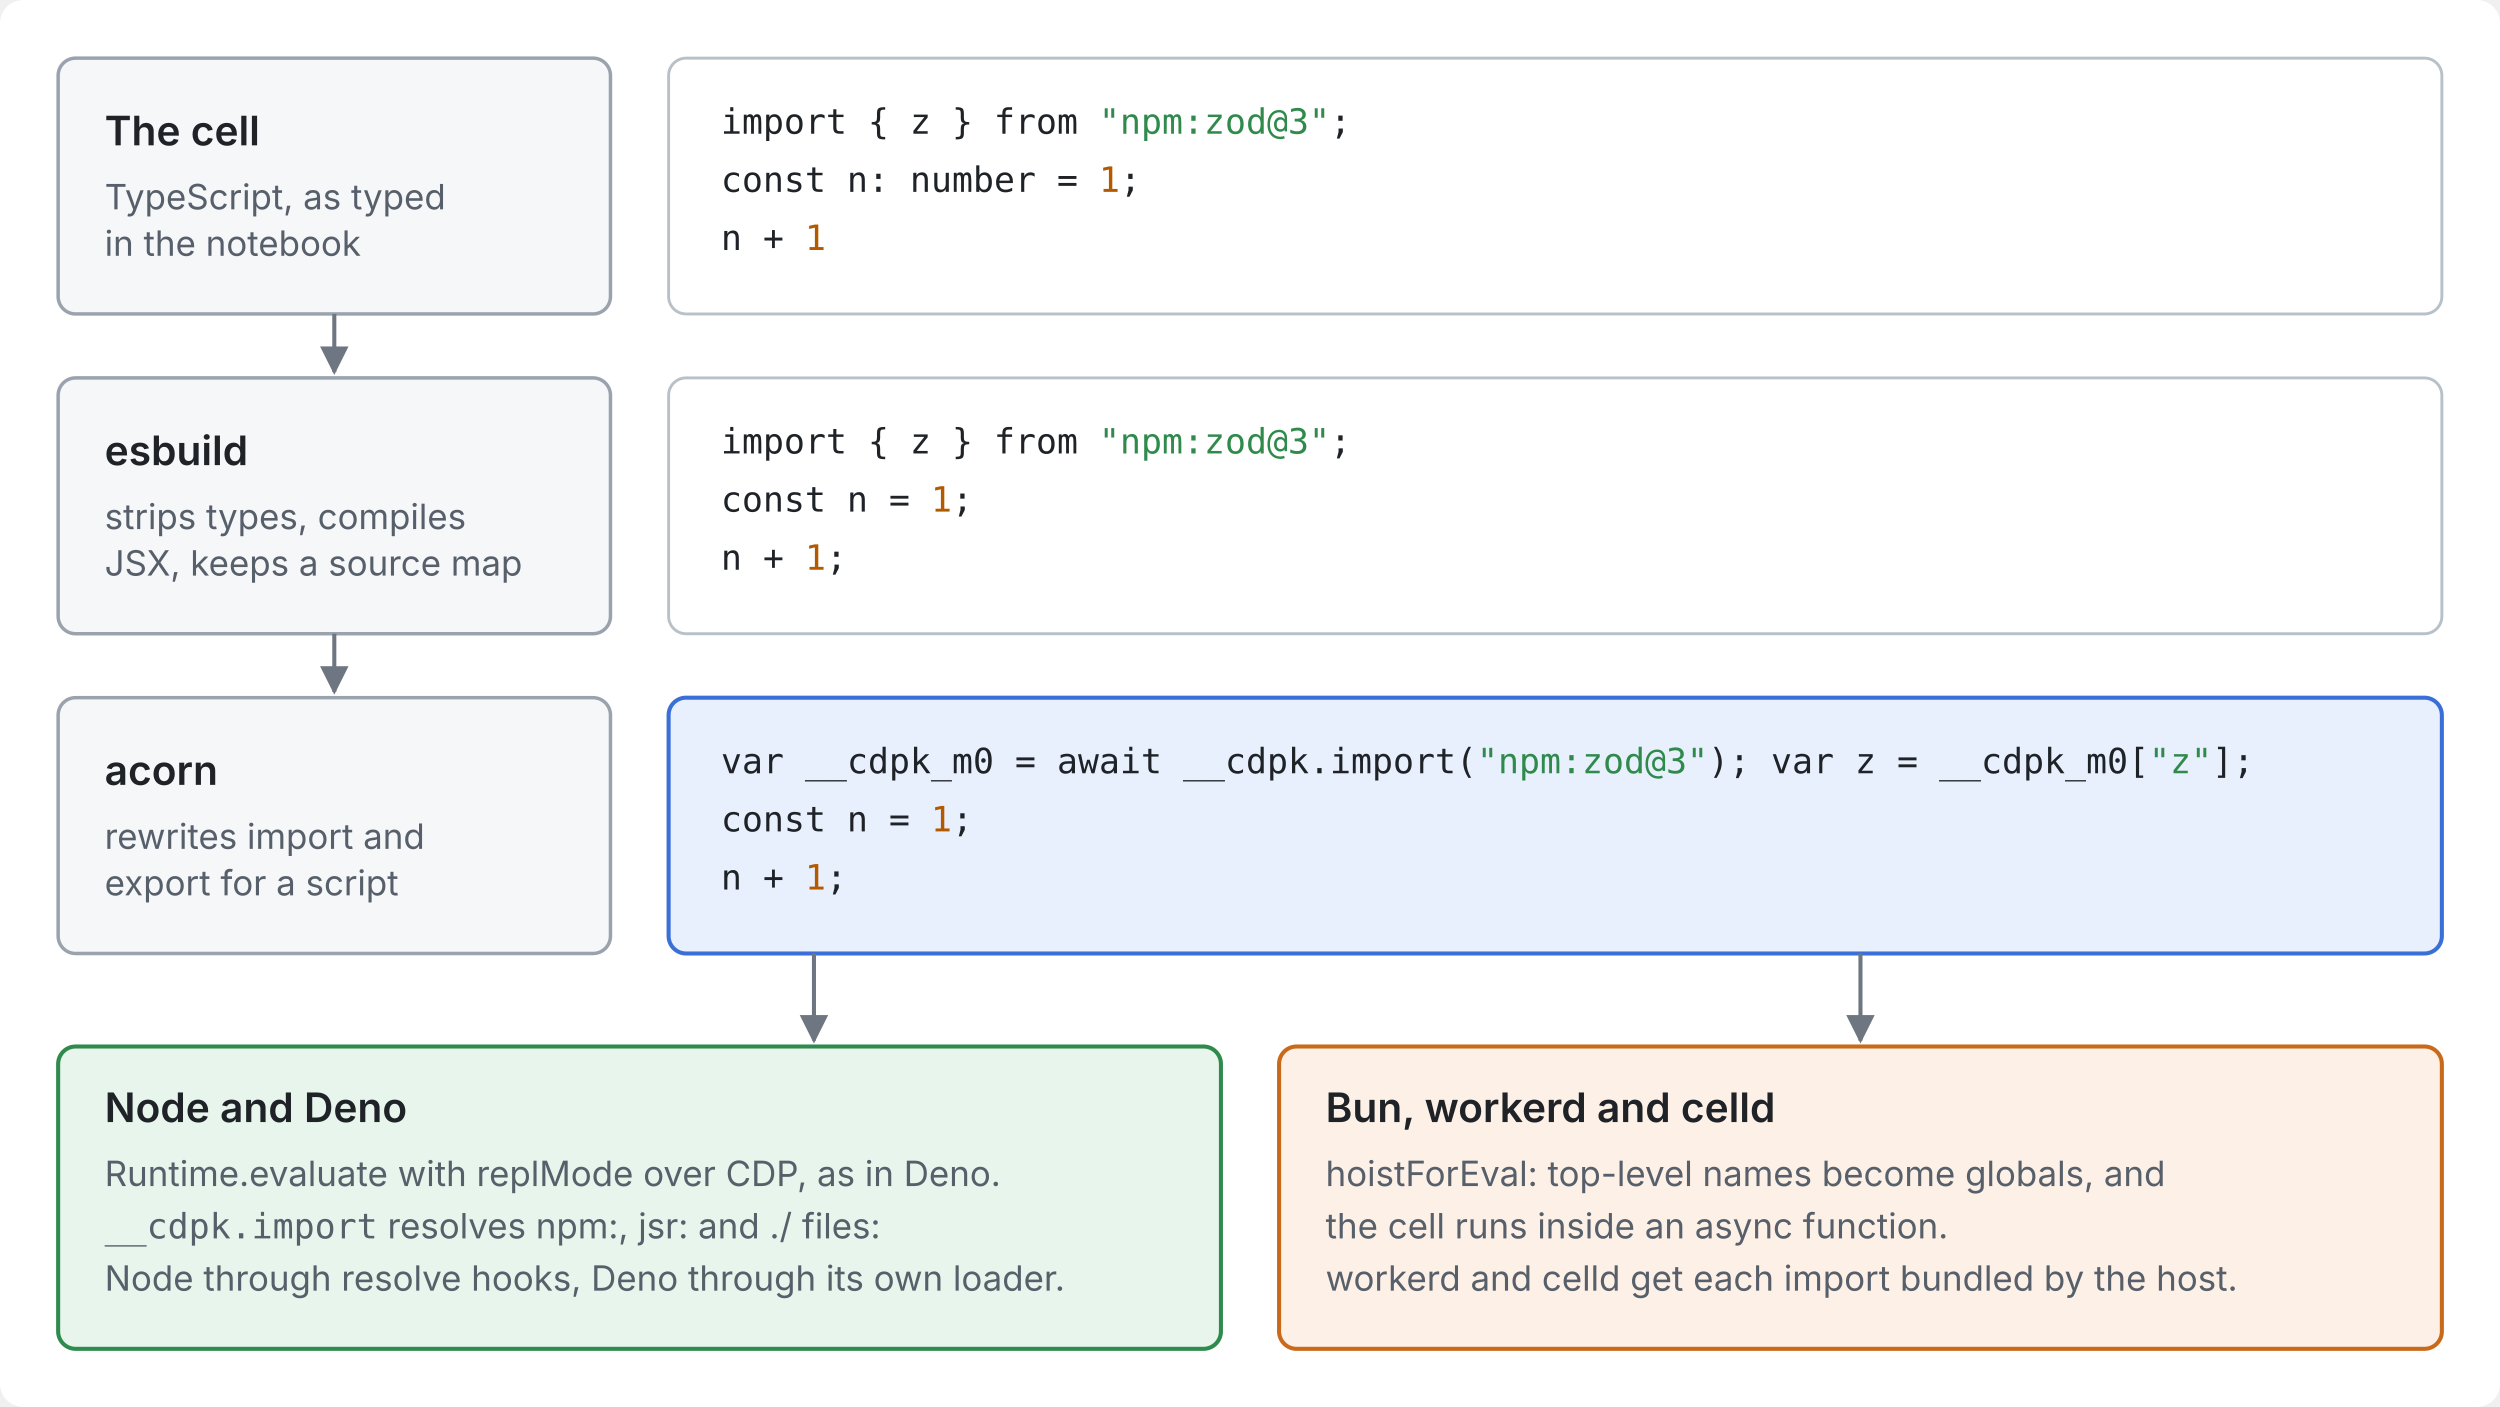
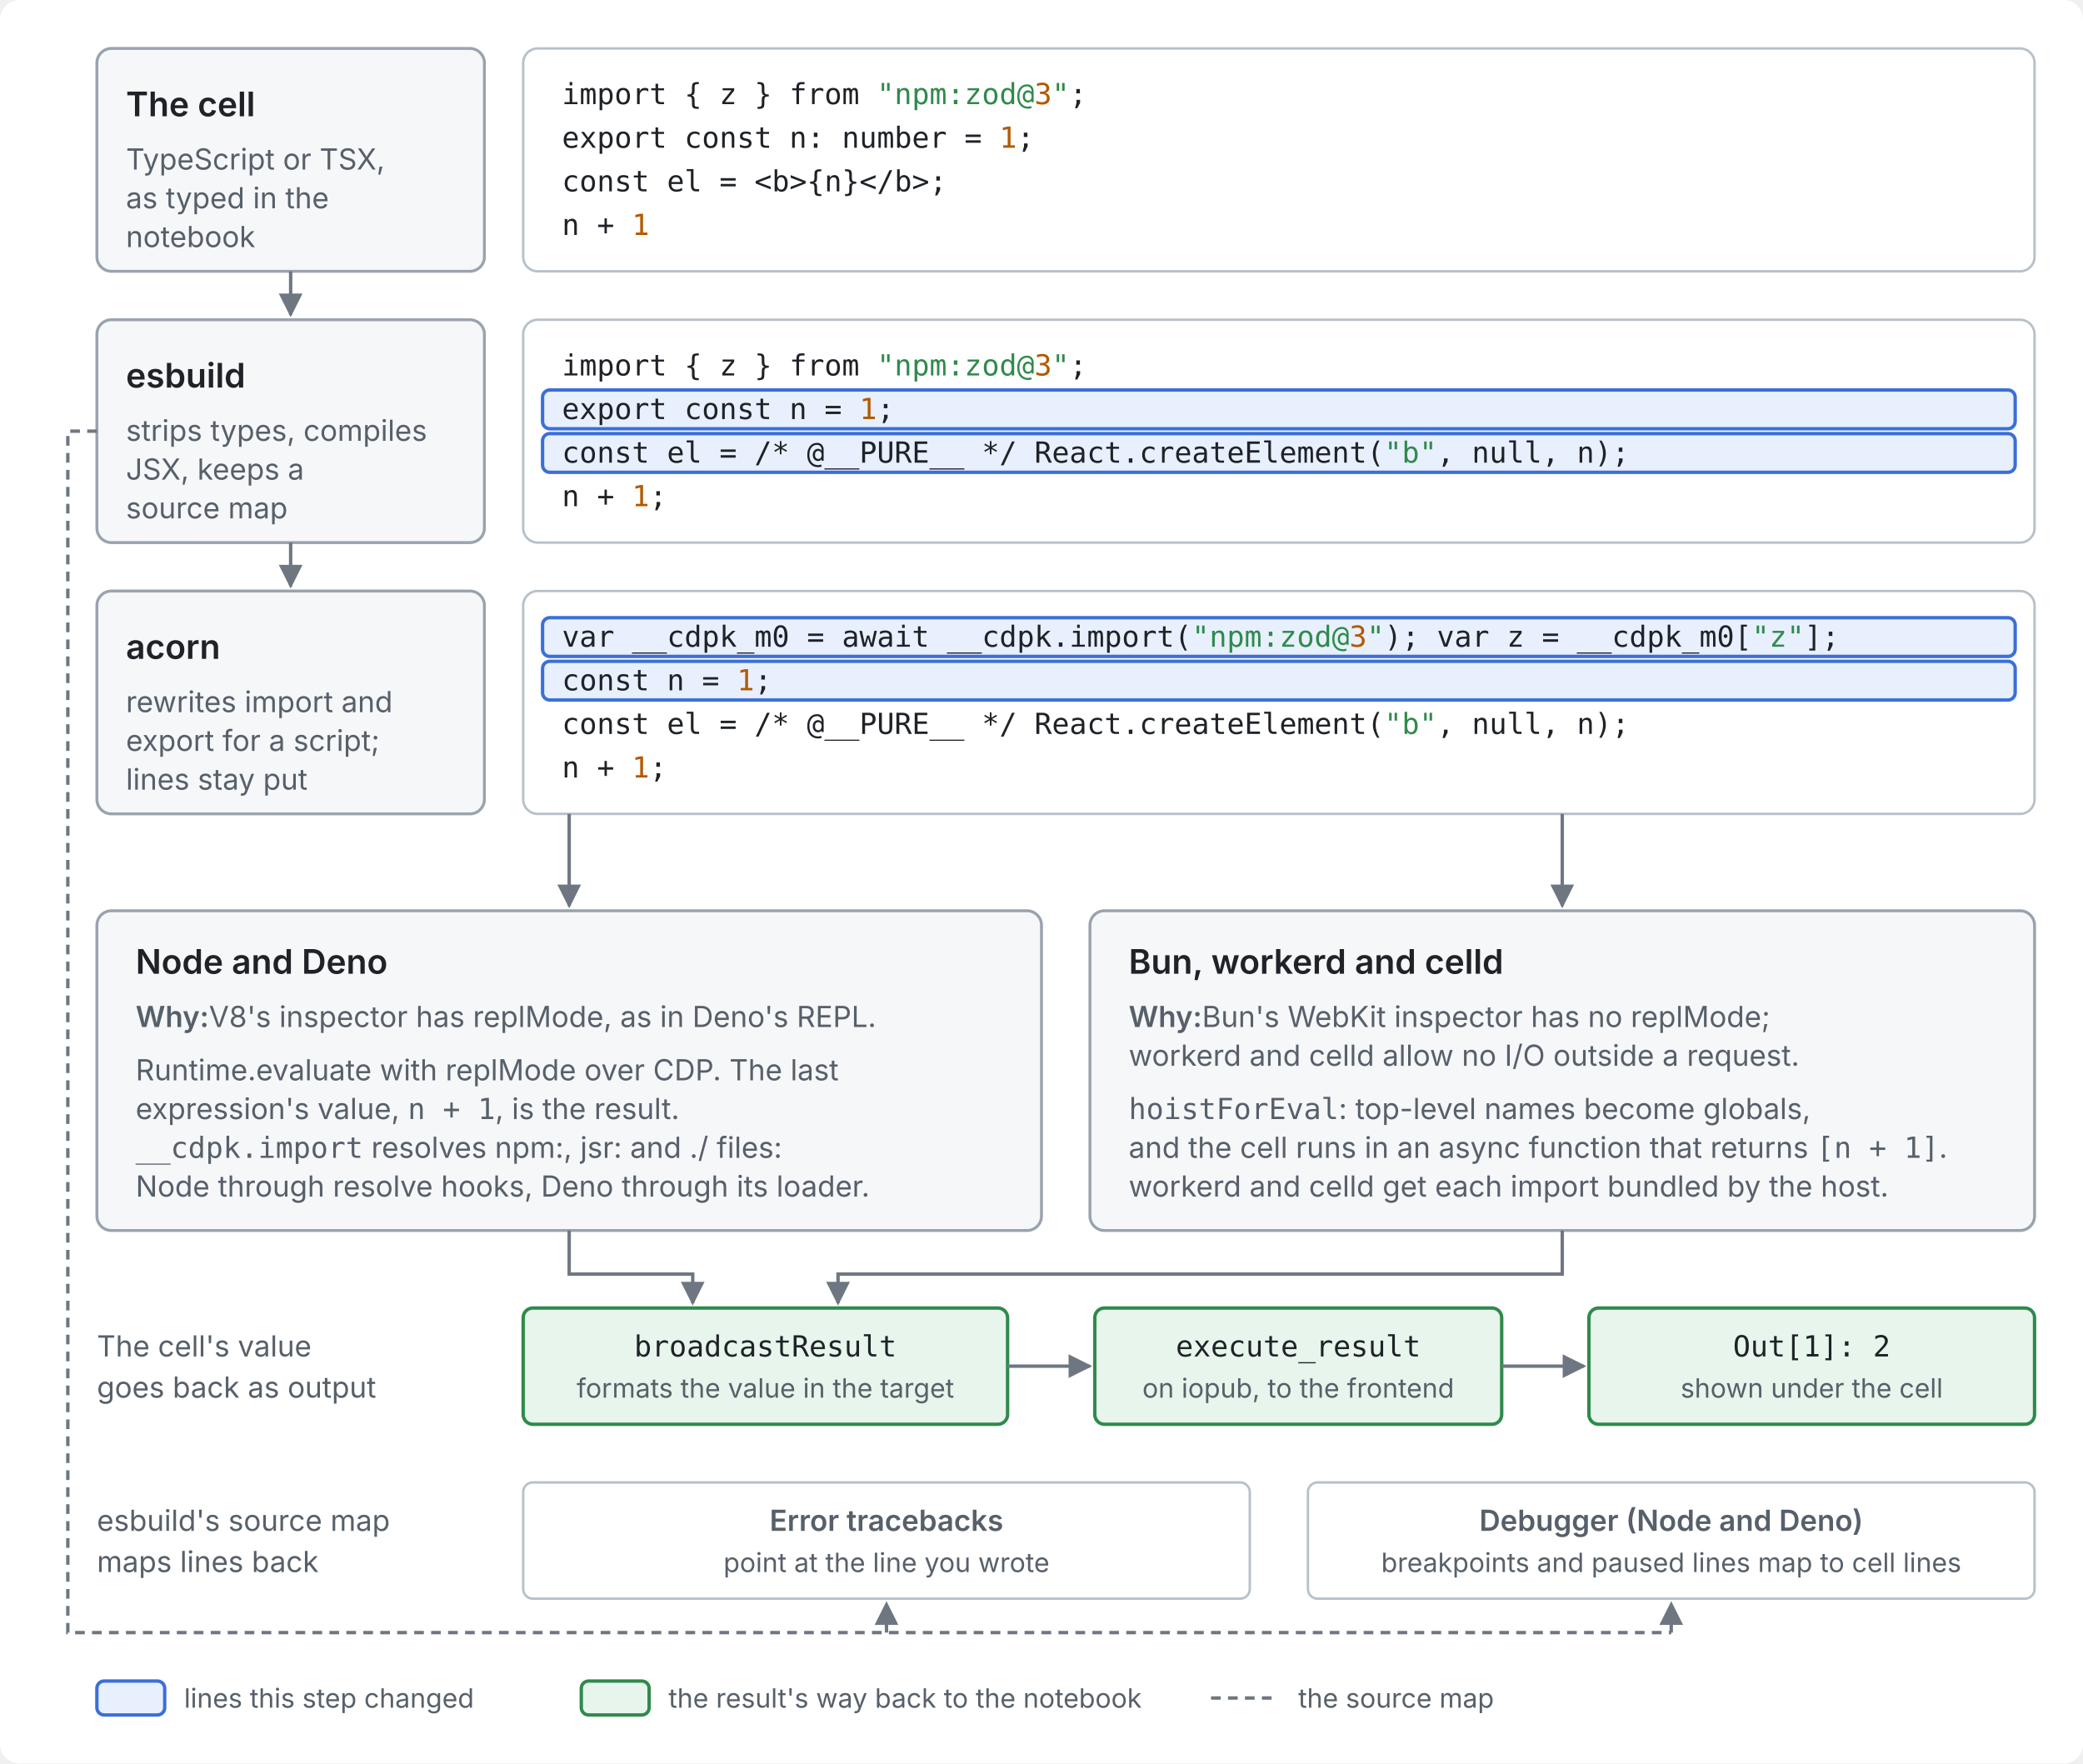
- <svg xmlns="http://www.w3.org/2000/svg" viewBox="0 0 860 484" width="860" height="484" role="img" aria-label="A cell goes through esbuild, which strips types, then acorn, which rewrites imports to __cdpk.import calls, then runs on the target">
+ <svg xmlns="http://www.w3.org/2000/svg" viewBox="0 0 860 728" width="860" height="728" role="img" aria-label="A TSX cell goes through esbuild, which strips types, compiles JSX and keeps a source map, then acorn, which rewrites import into a call to __cdpk.import and drops export, keeping every line where it was. Node and Deno run the script with Runtime.evaluate in replMode, which V8's inspector has. Bun, workerd and celld can't use replMode, so hoistForEval makes top-level names globals and runs the cell in an async function. Either way the last expression's value goes to broadcastResult and back to the notebook as execute_result. The source map lets error tracebacks and the debugger point at the lines you wrote.">
  <style>
    .bg { fill: #ffffff; }
    .box { fill: #f6f7f9; stroke: #9aa3ad; stroke-width: 1.2; }
    .inner { fill: #ffffff; stroke: #b8c0c8; stroke-width: 1; }
    .acc { fill: #e8f0fe; stroke: #3b6fd8; stroke-width: 1.4; }
    .warn { fill: #fdf0e6; stroke: #c96a1b; stroke-width: 1.4; }
    .ok { fill: #e7f5ec; stroke: #2f8a4c; stroke-width: 1.4; }
    .t { font: 600 14px system-ui, -apple-system, "Segoe UI", sans-serif; fill: #1f2328; }
    .s { font: 12px system-ui, -apple-system, "Segoe UI", sans-serif; fill: #57606a; }
    .m { font: 12px ui-monospace, SFMono-Regular, Menlo, Consolas, monospace; fill: #1f2328; }
    .l { font: 11px system-ui, -apple-system, "Segoe UI", sans-serif; fill: #57606a; }
    .lm { font: 11px ui-monospace, SFMono-Regular, Menlo, Consolas, monospace; fill: #57606a; }
    .str { fill: #2f8a4c; }
    .num { fill: #b35900; }
    .ln { stroke: #6e7781; stroke-width: 1.4; fill: none; }
    .ah { fill: #6e7781; }
    @media (prefers-color-scheme: dark) {
      .bg { fill: #1b1b1f; }
      .box { fill: #25262b; stroke: #5c6370; }
      .inner { fill: #1b1b1f; stroke: #4a505a; }
      .acc { fill: #1e2a44; stroke: #6b9bff; }
      .warn { fill: #3a2a1c; stroke: #e0904a; }
      .ok { fill: #1d3326; stroke: #5cc27e; }
      .t, .m { fill: #e6e8eb; }
      .s, .l, .lm { fill: #a0a7b0; }
      .str { fill: #5cc27e; }
      .num { fill: #e0904a; }
      .ln { stroke: #a0a7b0; }
      .ah { fill: #a0a7b0; }
    }
  </style>
  <defs>
    <marker id="a" viewBox="0 0 10 10" refX="9" refY="5" markerWidth="7" markerHeight="7" orient="auto-start-reverse">
      <path class="ah" d="M0,0 L10,5 L0,10 z" />
    </marker>
  </defs>
-   <rect class="bg" x="0" y="0" width="860" height="484" rx="8" />
-   <rect class="box" x="20" y="20" width="190" height="88" rx="6" />
-   <text class="t" x="36" y="50">The cell</text>
-   <text class="s" x="36" y="72">TypeScript, as typed</text>
-   <text class="s" x="36" y="88">in the notebook</text>
-   <rect class="inner" x="230" y="20" width="610" height="88" rx="6" />
-   <text class="m" x="248" y="46">import { z } from <tspan class="str">"npm:zod@3"</tspan>;</text>
-   <text class="m" x="248" y="66">const n: number = <tspan class="num">1</tspan>;</text>
-   <text class="m" x="248" y="86">n + <tspan class="num">1</tspan>
+   <rect class="bg" x="0" y="0" width="860" height="728" rx="8" />
+   <rect class="box" x="40" y="20" width="160" height="92" rx="6" />
+   <text class="t" x="52" y="48">The cell</text>
+   <text class="s" x="52" y="70">TypeScript or TSX,</text>
+   <text class="s" x="52" y="86">as typed in the</text>
+   <text class="s" x="52" y="102">notebook</text>
+   <rect class="inner" x="216" y="20" width="624" height="92" rx="6" />
+   <text class="m" x="232" y="43">import { z } from <tspan class="str">"npm:zod@<tspan class="num">3</tspan>"</tspan>;</text>
+   <text class="m" x="232" y="61">export const n: number = <tspan class="num">1</tspan>;</text>
+   <text class="m" x="232" y="79">const el = &lt;b&gt;{n}&lt;/b&gt;;</text>
+   <text class="m" x="232" y="97">n + <tspan class="num">1</tspan>
  </text>
-   <line class="ln" x1="115" y1="108" x2="115" y2="128" marker-end="url(#a)" />
-   <rect class="box" x="20" y="130" width="190" height="88" rx="6" />
-   <text class="t" x="36" y="160">esbuild</text>
-   <text class="s" x="36" y="182">strips types, compiles</text>
-   <text class="s" x="36" y="198">JSX, keeps a source map</text>
-   <rect class="inner" x="230" y="130" width="610" height="88" rx="6" />
-   <text class="m" x="248" y="156">import { z } from <tspan class="str">"npm:zod@3"</tspan>;</text>
-   <text class="m" x="248" y="176">const n = <tspan class="num">1</tspan>;</text>
-   <text class="m" x="248" y="196">n + <tspan class="num">1</tspan>;</text>
-   <line class="ln" x1="115" y1="218" x2="115" y2="238" marker-end="url(#a)" />
-   <rect class="box" x="20" y="240" width="190" height="88" rx="6" />
-   <text class="t" x="36" y="270">acorn</text>
-   <text class="s" x="36" y="292">rewrites import and</text>
-   <text class="s" x="36" y="308">export for a script</text>
-   <rect class="acc" x="230" y="240" width="610" height="88" rx="6" />
-   <text class="m" x="248" y="266">var __cdpk_m0 = await __cdpk.import(<tspan class="str">"npm:zod@3"</tspan>); var z = __cdpk_m0[<tspan class="str">"z"</tspan>];</text>
-   <text class="m" x="248" y="286">const n = <tspan class="num">1</tspan>;</text>
-   <text class="m" x="248" y="306">n + <tspan class="num">1</tspan>;</text>
-   <line class="ln" x1="280" y1="328" x2="280" y2="358" marker-end="url(#a)" />
-   <line class="ln" x1="640" y1="328" x2="640" y2="358" marker-end="url(#a)" />
-   <rect class="ok" x="20" y="360" width="400" height="104" rx="6" />
-   <text class="t" x="36" y="386">Node and Deno</text>
-   <text class="s" x="36" y="408">Runtime.evaluate with replMode over CDP, as in Deno.</text>
-   <text class="s" x="36" y="426">
-     <tspan font-family="ui-monospace, monospace">__cdpk.import</tspan> resolves npm:, jsr: and ./ files:</text>
-   <text class="s" x="36" y="444">Node through resolve hooks, Deno through its own loader.</text>
-   <rect class="warn" x="440" y="360" width="400" height="104" rx="6" />
-   <text class="t" x="456" y="386">Bun, workerd and celld</text>
-   <text class="s" x="456" y="408">hoistForEval: top-level names become globals, and</text>
-   <text class="s" x="456" y="426">the cell runs inside an async function.</text>
-   <text class="s" x="456" y="444">workerd and celld get each import bundled by the host.</text>
+   <line class="ln" x1="120" y1="112" x2="120" y2="130" marker-end="url(#a)" />
+   <rect class="box" x="40" y="132" width="160" height="92" rx="6" />
+   <text class="t" x="52" y="160">esbuild</text>
+   <text class="s" x="52" y="182">strips types, compiles</text>
+   <text class="s" x="52" y="198">JSX, keeps a</text>
+   <text class="s" x="52" y="214">source map</text>
+   <rect class="inner" x="216" y="132" width="624" height="92" rx="6" />
+   <text class="m" x="232" y="155">import { z } from <tspan class="str">"npm:zod@<tspan class="num">3</tspan>"</tspan>;</text>
+   <rect class="acc" x="224" y="161" width="608" height="16" rx="3" />
+   <text class="m" x="232" y="173">export const n = <tspan class="num">1</tspan>;</text>
+   <rect class="acc" x="224" y="179" width="608" height="16" rx="3" />
+   <text class="m" x="232" y="191">const el = /* @__PURE__ */ React.createElement(<tspan class="str">"b"</tspan>, null, n);</text>
+   <text class="m" x="232" y="209">n + <tspan class="num">1</tspan>;</text>
+   <line class="ln" x1="120" y1="224" x2="120" y2="242" marker-end="url(#a)" />
+   <rect class="box" x="40" y="244" width="160" height="92" rx="6" />
+   <text class="t" x="52" y="272">acorn</text>
+   <text class="s" x="52" y="294">rewrites import and</text>
+   <text class="s" x="52" y="310">export for a script;</text>
+   <text class="s" x="52" y="326">lines stay put</text>
+   <rect class="inner" x="216" y="244" width="624" height="92" rx="6" />
+   <rect class="acc" x="224" y="255" width="608" height="16" rx="3" />
+   <text class="m" x="232" y="267">var __cdpk_m0 = await __cdpk.import(<tspan class="str">"npm:zod@<tspan class="num">3</tspan>"</tspan>); var z = __cdpk_m0[<tspan class="str">"z"</tspan>];</text>
+   <rect class="acc" x="224" y="273" width="608" height="16" rx="3" />
+   <text class="m" x="232" y="285">const n = <tspan class="num">1</tspan>;</text>
+   <text class="m" x="232" y="303">const el = /* @__PURE__ */ React.createElement(<tspan class="str">"b"</tspan>, null, n);</text>
+   <text class="m" x="232" y="321">n + <tspan class="num">1</tspan>;</text>
+   <line class="ln" x1="235" y1="336" x2="235" y2="374" marker-end="url(#a)" />
+   <line class="ln" x1="645" y1="336" x2="645" y2="374" marker-end="url(#a)" />
+   <rect class="box" x="40" y="376" width="390" height="132" rx="6" />
+   <text class="t" x="56" y="402">Node and Deno</text>
+   <text class="s" x="56" y="424">
+     <tspan font-weight="600">Why: </tspan>V8's inspector has replMode, as in Deno's REPL.</text>
+   <text class="s" x="56" y="446">Runtime.evaluate with replMode over CDP. The last</text>
+   <text class="s" x="56" y="462">expression's value, <tspan font-family="ui-monospace, SFMono-Regular, Menlo, Consolas, monospace">n + 1</tspan>, is the result.</text>
+   <text class="s" x="56" y="478">
+     <tspan font-family="ui-monospace, SFMono-Regular, Menlo, Consolas, monospace">__cdpk.import</tspan> resolves npm:, jsr: and ./ files:</text>
+   <text class="s" x="56" y="494">Node through resolve hooks, Deno through its loader.</text>
+   <rect class="box" x="450" y="376" width="390" height="132" rx="6" />
+   <text class="t" x="466" y="402">Bun, workerd and celld</text>
+   <text class="s" x="466" y="424">
+     <tspan font-weight="600">Why: </tspan>Bun's WebKit inspector has no replMode;</text>
+   <text class="s" x="466" y="440">workerd and celld allow no I/O outside a request.</text>
+   <text class="s" x="466" y="462">
+     <tspan font-family="ui-monospace, SFMono-Regular, Menlo, Consolas, monospace">hoistForEval</tspan>: top-level names become globals,</text>
+   <text class="s" x="466" y="478">and the cell runs in an async function that returns <tspan font-family="ui-monospace, SFMono-Regular, Menlo, Consolas, monospace">[n + 1]</tspan>.</text>
+   <text class="s" x="466" y="494">workerd and celld get each import bundled by the host.</text>
+   <rect class="ok" x="216" y="540" width="200" height="48" rx="4" />
+   <text class="m" x="316" y="560" text-anchor="middle">broadcastResult</text>
+   <text class="l" x="316" y="577" text-anchor="middle">formats the value in the target</text>
+   <rect class="ok" x="452" y="540" width="168" height="48" rx="4" />
+   <text class="m" x="536" y="560" text-anchor="middle">execute_result</text>
+   <text class="l" x="536" y="577" text-anchor="middle">on iopub, to the frontend</text>
+   <rect class="ok" x="656" y="540" width="184" height="48" rx="4" />
+   <text class="m" x="748" y="560" text-anchor="middle">Out[1]: 2</text>
+   <text class="l" x="748" y="577" text-anchor="middle">shown under the cell</text>
+   <line class="ln" x1="416" y1="564" x2="450" y2="564" marker-end="url(#a)" />
+   <line class="ln" x1="620" y1="564" x2="654" y2="564" marker-end="url(#a)" />
+   <path class="ln" d="M235,508 V526 H286 V538" marker-end="url(#a)" />
+   <path class="ln" d="M645,508 V526 H346 V538" marker-end="url(#a)" />
+   <text class="s" x="40" y="560">The cell's value</text>
+   <text class="s" x="40" y="577">goes back as output</text>
+   <rect class="inner" x="216" y="612" width="300" height="48" rx="4" />
+   <text class="s" x="366" y="632" text-anchor="middle" style="font-weight: 600">Error tracebacks</text>
+   <text class="l" x="366" y="649" text-anchor="middle">point at the line you wrote</text>
+   <rect class="inner" x="540" y="612" width="300" height="48" rx="4" />
+   <text class="s" x="690" y="632" text-anchor="middle" style="font-weight: 600">Debugger (Node and Deno)</text>
+   <text class="l" x="690" y="649" text-anchor="middle">breakpoints and paused lines map to cell lines</text>
+   <path class="ln" d="M40,178 H28 V674 H690" stroke-dasharray="4 3" />
+   <line class="ln" x1="366" y1="674" x2="366" y2="662" stroke-dasharray="4 3" marker-end="url(#a)" />
+   <line class="ln" x1="690" y1="674" x2="690" y2="662" stroke-dasharray="4 3" marker-end="url(#a)" />
+   <text class="s" x="40" y="632">esbuild's source map</text>
+   <text class="s" x="40" y="649">maps lines back</text>
+   <rect class="acc" x="40" y="694" width="28" height="14" rx="3" />
+   <text class="l" x="76" y="705">lines this step changed</text>
+   <rect class="ok" x="240" y="694" width="28" height="14" rx="3" />
+   <text class="l" x="276" y="705">the result's way back to the notebook</text>
+   <line class="ln" x1="500" y1="701" x2="528" y2="701" stroke-dasharray="4 3" />
+   <text class="l" x="536" y="705">the source map</text>
</svg>
